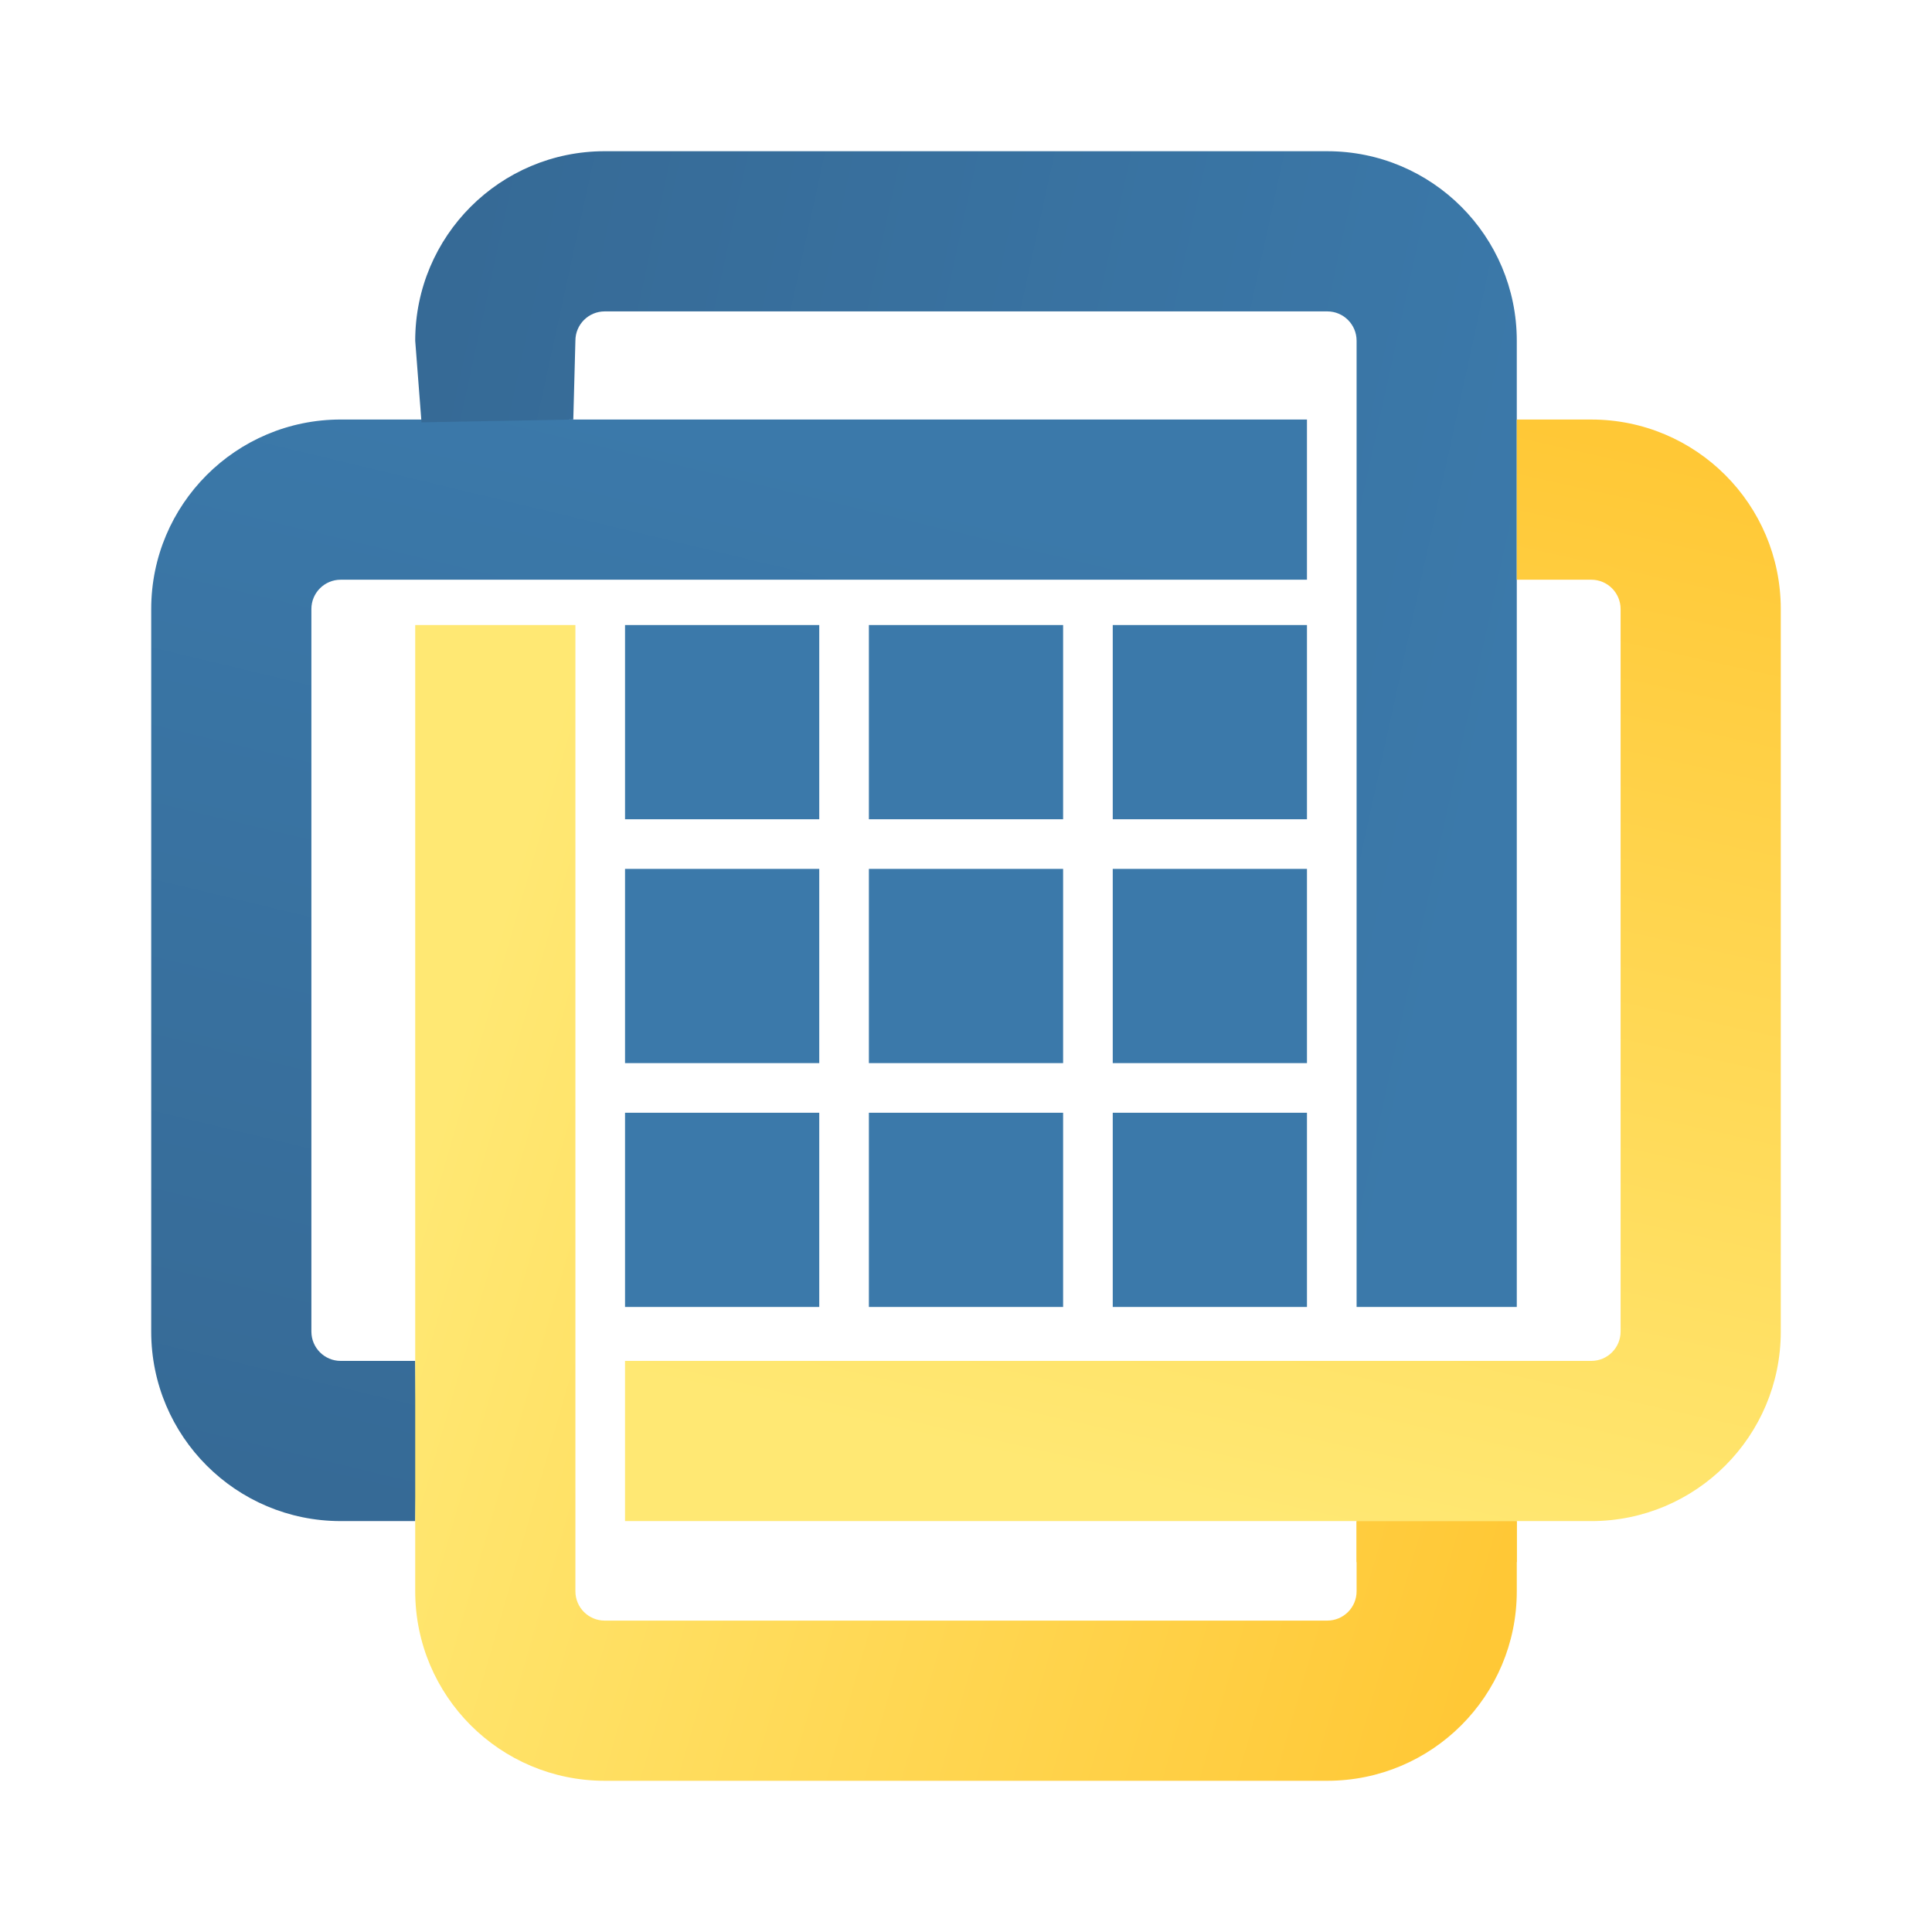
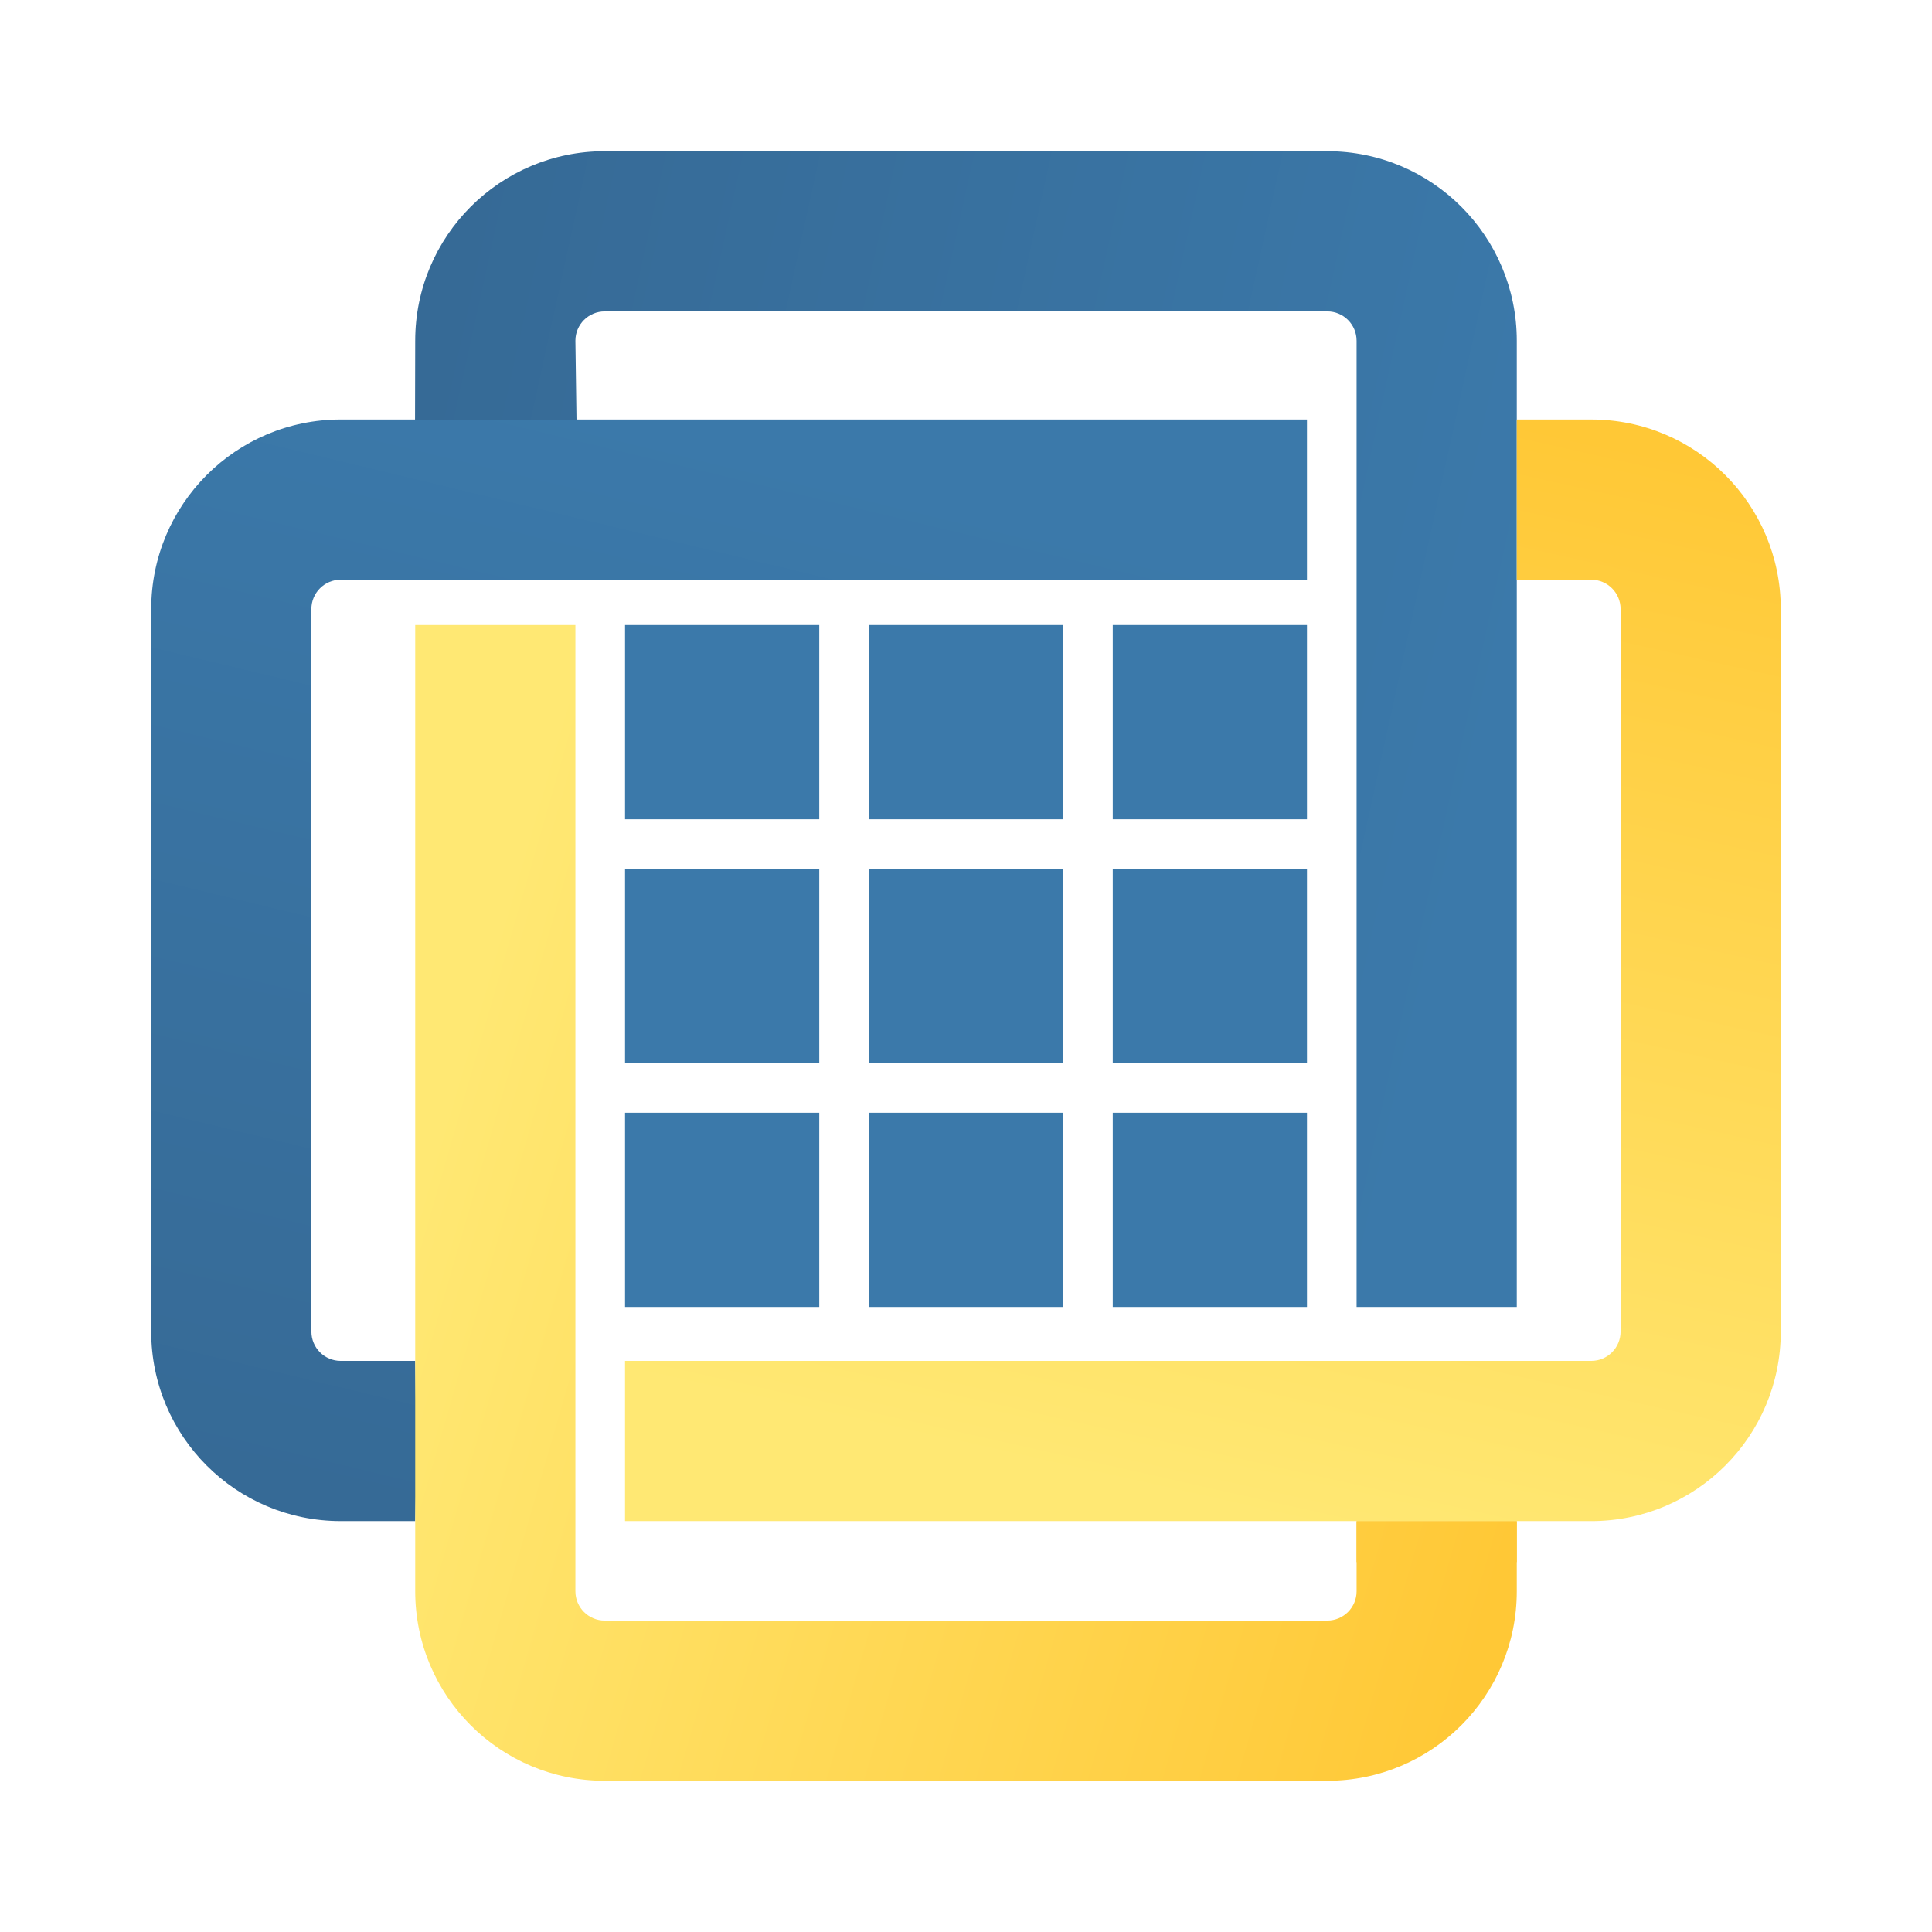
- <svg xmlns="http://www.w3.org/2000/svg" xmlns:xlink="http://www.w3.org/1999/xlink" xml:space="preserve" id="svg1" version="1.1" viewBox="-12.661 -12.661 152.704 152.704" height="127.765mm" width="127.765mm">
+ <svg xmlns="http://www.w3.org/2000/svg" xmlns:xlink="http://www.w3.org/1999/xlink" width="127.765mm" height="127.765mm" viewBox="-12.661 -12.661 152.704 152.704" version="1.1" id="svg1" xml:space="preserve">
  <defs id="defs1">
    <linearGradient id="linearGradient2140">
-       <stop id="stop2136" offset="0" style="stop-color:#366a96;stop-opacity:1" />
-       <stop id="stop2138" offset="1" style="stop-color:#3b79aa;stop-opacity:1" />
+       <stop style="stop-color:#366a96;stop-opacity:1" offset="0" id="stop2136" />
+       <stop style="stop-color:#3b79aa;stop-opacity:1" offset="1" id="stop2138" />
    </linearGradient>
    <linearGradient id="linearGradient2124">
-       <stop id="stop2120" offset="0" style="stop-color:#ffe873;stop-opacity:1" />
-       <stop id="stop2122" offset="1" style="stop-color:#ffc836;stop-opacity:1" />
+       <stop style="stop-color:#ffe873;stop-opacity:1" offset="0" id="stop2120" />
+       <stop style="stop-color:#ffc836;stop-opacity:1" offset="1" id="stop2122" />
    </linearGradient>
-     <linearGradient gradientTransform="translate(239.2013,60.06376)" gradientUnits="userSpaceOnUse" y2="549.315" x2="31.289" y1="530.408" x1="-55.383" id="linearGradient1120" xlink:href="#linearGradient2140" />
-     <linearGradient gradientTransform="rotate(-90,137.4561,483.982)" y2="550.641" x2="30.626" y1="529.847" x1="-55.88" gradientUnits="userSpaceOnUse" id="linearGradient1121" xlink:href="#linearGradient2140" />
-     <linearGradient gradientUnits="userSpaceOnUse" y2="590.252" x2="270.388" y1="677.214" x1="250.958" id="linearGradient2126" xlink:href="#linearGradient2124" />
-     <linearGradient gradientUnits="userSpaceOnUse" y2="677.318" x2="270.388" y1="652.169" x1="183.321" id="linearGradient2134" xlink:href="#linearGradient2124" />
+     <linearGradient xlink:href="#linearGradient2140" id="linearGradient1120" x1="-55.894" y1="530.226" x2="31.289" y2="549.315" gradientUnits="userSpaceOnUse" gradientTransform="translate(239.2013,60.06376)" />
+     <linearGradient xlink:href="#linearGradient2140" id="linearGradient1121" gradientUnits="userSpaceOnUse" x1="-55.88" y1="529.847" x2="30.626" y2="550.641" gradientTransform="rotate(-90,137.4561,483.982)" />
+     <linearGradient xlink:href="#linearGradient2124" id="linearGradient2126" x1="250.958" y1="677.214" x2="270.388" y2="590.252" gradientUnits="userSpaceOnUse" />
+     <linearGradient xlink:href="#linearGradient2124" id="linearGradient2134" x1="183.321" y1="652.169" x2="270.388" y2="677.318" gradientUnits="userSpaceOnUse" />
  </defs>
-   <g transform="translate(-163.1635,-569.7532)" id="layer1">
-     <path d="m 162.454,662.341 c 3.1e-4,8.272 6.706,14.977 14.977,14.977 v 5.1e-4 h 5.889 c 0.094,-4.296 0.136,-4.234 0,-12.661 h -5.889 c -1.279,-1.6e-4 -2.316,-1.037 -2.316,-2.317 h -5.1e-4 v -57.112 c 1.7e-4,-1.279 1.037,-2.316 2.317,-2.316 v -5.2e-4 h 76.372 v -12.661 h -76.372 c -8.272,2e-5 -14.977,6.706 -14.977,14.977 z" style="fill:url(#linearGradient1121);fill-opacity:1;stroke-width:1;stroke-linecap:round;stroke-linejoin:round" id="path1121" />
-     <path d="m 198.298,569.044 c -8.272,3.1e-4 -14.977,6.706 -14.977,14.977 h -5.1e-4 l 0.497,6.451 11.998,-0.221 0.166,-6.23 c 1.6e-4,-1.279 1.037,-2.316 2.317,-2.316 v -5.1e-4 h 57.112 c 1.279,1.7e-4 2.316,1.037 2.316,2.317 h 5.2e-4 v 76.372 h 12.661 v -76.372 c -2e-5,-8.272 -6.706,-14.977 -14.977,-14.977 z" style="fill:url(#linearGradient1120);fill-opacity:1;stroke-width:1;stroke-linecap:round;stroke-linejoin:round" id="path1063" />
-     <path d="m 199.905,606.495 v 15.351 h 15.351 v -15.351 z m 19.274,-2.4e-4 v 15.351 h 15.351 v -15.351 z m 19.274,0 v 15.351 h 15.351 v -15.351 z m -38.548,19.274 v 15.351 h 15.351 v -15.351 z m 19.274,0 v 15.351 h 15.351 v -15.351 z m 19.274,0 v 15.351 h 15.351 v -15.351 z m -38.548,19.274 v 15.351 h 15.351 v -15.351 z m 19.274,0 v 15.351 h 15.351 v -15.351 z m 19.274,0 v 15.351 h 15.351 v -15.351 z" style="fill:#3b79aa;fill-opacity:1;stroke-width:1;stroke-linecap:round;stroke-linejoin:round" id="rect1074" />
-     <rect transform="matrix(0,1,1,0,0,0)" y="257.727" x="677.318" height="12.661" width="3.241" id="rect1123" style="fill:#ffc836;fill-opacity:1;stroke:none;stroke-width:0.909;stroke-linecap:round;stroke-linejoin:round" />
-     <path d="m 255.411,697.844 c 8.272,-3.2e-4 14.977,-6.706 14.977,-14.977 h 5.1e-4 l -2.1e-4,-5.548 h -12.661 l -2.6e-4,5.548 c -1.6e-4,1.279 -1.037,2.316 -2.317,2.316 v 5.1e-4 h -57.112 c -1.279,-1.7e-4 -2.316,-1.037 -2.316,-2.317 h -5.2e-4 V 606.495 H 183.321 v 76.372 c 2e-5,8.272 6.706,14.977 14.977,14.977 z" style="fill:url(#linearGradient2134);fill-opacity:1;stroke:none;stroke-width:1;stroke-linecap:round;stroke-linejoin:round" id="path1122" />
-     <path d="m 291.254,605.229 c -3.2e-4,-8.272 -6.706,-14.977 -14.977,-14.977 v -5.1e-4 l -5.889,2.7e-4 v 12.661 l 5.889,-2.7e-4 c 1.279,1.6e-4 2.316,1.037 2.316,2.317 h 5.1e-4 v 57.112 c -1.7e-4,1.279 -1.037,2.316 -2.317,2.316 v 5.2e-4 h -76.372 v 12.661 h 76.372 c 8.272,-2e-5 14.977,-6.706 14.977,-14.977 z" style="fill:url(#linearGradient2126);fill-opacity:1;stroke:none;stroke-width:1;stroke-linecap:round;stroke-linejoin:round" id="path1123" />
+   <g id="layer1" transform="translate(-163.1635,-569.7532)">
+     <path id="path1121" style="fill:url(#linearGradient1121);fill-opacity:1;stroke-width:1;stroke-linecap:round;stroke-linejoin:round" d="m 162.454,662.341 c 3.1e-4,8.272 6.706,14.977 14.977,14.977 v 5.1e-4 h 5.889 c 0.094,-4.296 0.136,-4.234 0,-12.661 h -5.889 c -1.279,-1.6e-4 -2.316,-1.037 -2.316,-2.317 h -5.1e-4 v -57.112 c 1.7e-4,-1.279 1.037,-2.316 2.317,-2.316 v -5.2e-4 h 76.372 v -12.661 h -76.372 c -8.272,2e-5 -14.977,6.706 -14.977,14.977 z" />
+     <path id="path1063" style="fill:url(#linearGradient1120);fill-opacity:1;stroke-width:1;stroke-linecap:round;stroke-linejoin:round" d="m 198.298,569.044 c -8.272,3.1e-4 -14.977,6.706 -14.977,14.977 h -5.1e-4 l -0.014,6.268 12.763,0.025 -0.088,-6.293 c 1.6e-4,-1.279 1.037,-2.316 2.317,-2.316 v -5.1e-4 h 57.112 c 1.279,1.7e-4 2.316,1.037 2.316,2.317 h 5.2e-4 v 76.372 h 12.661 v -76.372 c -2e-5,-8.272 -6.706,-14.977 -14.977,-14.977 z" />
+     <path id="rect1074" style="fill:#3b79aa;fill-opacity:1;stroke-width:1;stroke-linecap:round;stroke-linejoin:round" d="m 199.905,606.495 v 15.351 h 15.351 v -15.351 z m 19.274,-2.4e-4 v 15.351 h 15.351 v -15.351 z m 19.274,0 v 15.351 h 15.351 v -15.351 z m -38.548,19.274 v 15.351 h 15.351 v -15.351 z m 19.274,0 v 15.351 h 15.351 v -15.351 z m 19.274,0 v 15.351 h 15.351 v -15.351 z m -38.548,19.274 v 15.351 h 15.351 v -15.351 z m 19.274,0 v 15.351 h 15.351 v -15.351 z m 19.274,0 v 15.351 h 15.351 v -15.351 z" />
+     <rect style="fill:#ffc836;fill-opacity:1;stroke:none;stroke-width:0.909;stroke-linecap:round;stroke-linejoin:round" id="rect1123" width="3.241" height="12.661" x="677.318" y="257.727" transform="matrix(0,1,1,0,0,0)" />
+     <path id="path1122" style="fill:url(#linearGradient2134);fill-opacity:1;stroke:none;stroke-width:1;stroke-linecap:round;stroke-linejoin:round" d="m 255.411,697.844 c 8.272,-3.2e-4 14.977,-6.706 14.977,-14.977 h 5.1e-4 l -2.1e-4,-5.548 h -12.661 l -2.6e-4,5.548 c -1.6e-4,1.279 -1.037,2.316 -2.317,2.316 v 5.1e-4 h -57.112 c -1.279,-1.7e-4 -2.316,-1.037 -2.316,-2.317 h -5.2e-4 V 606.495 H 183.321 v 76.372 c 2e-5,8.272 6.706,14.977 14.977,14.977 z" />
+     <path id="path1123" style="fill:url(#linearGradient2126);fill-opacity:1;stroke:none;stroke-width:1;stroke-linecap:round;stroke-linejoin:round" d="m 291.254,605.229 c -3.2e-4,-8.272 -6.706,-14.977 -14.977,-14.977 v -5.1e-4 l -5.889,2.7e-4 v 12.661 l 5.889,-2.7e-4 c 1.279,1.6e-4 2.316,1.037 2.316,2.317 h 5.1e-4 v 57.112 c -1.7e-4,1.279 -1.037,2.316 -2.317,2.316 v 5.2e-4 h -76.372 v 12.661 h 76.372 c 8.272,-2e-5 14.977,-6.706 14.977,-14.977 z" />
  </g>
</svg>
